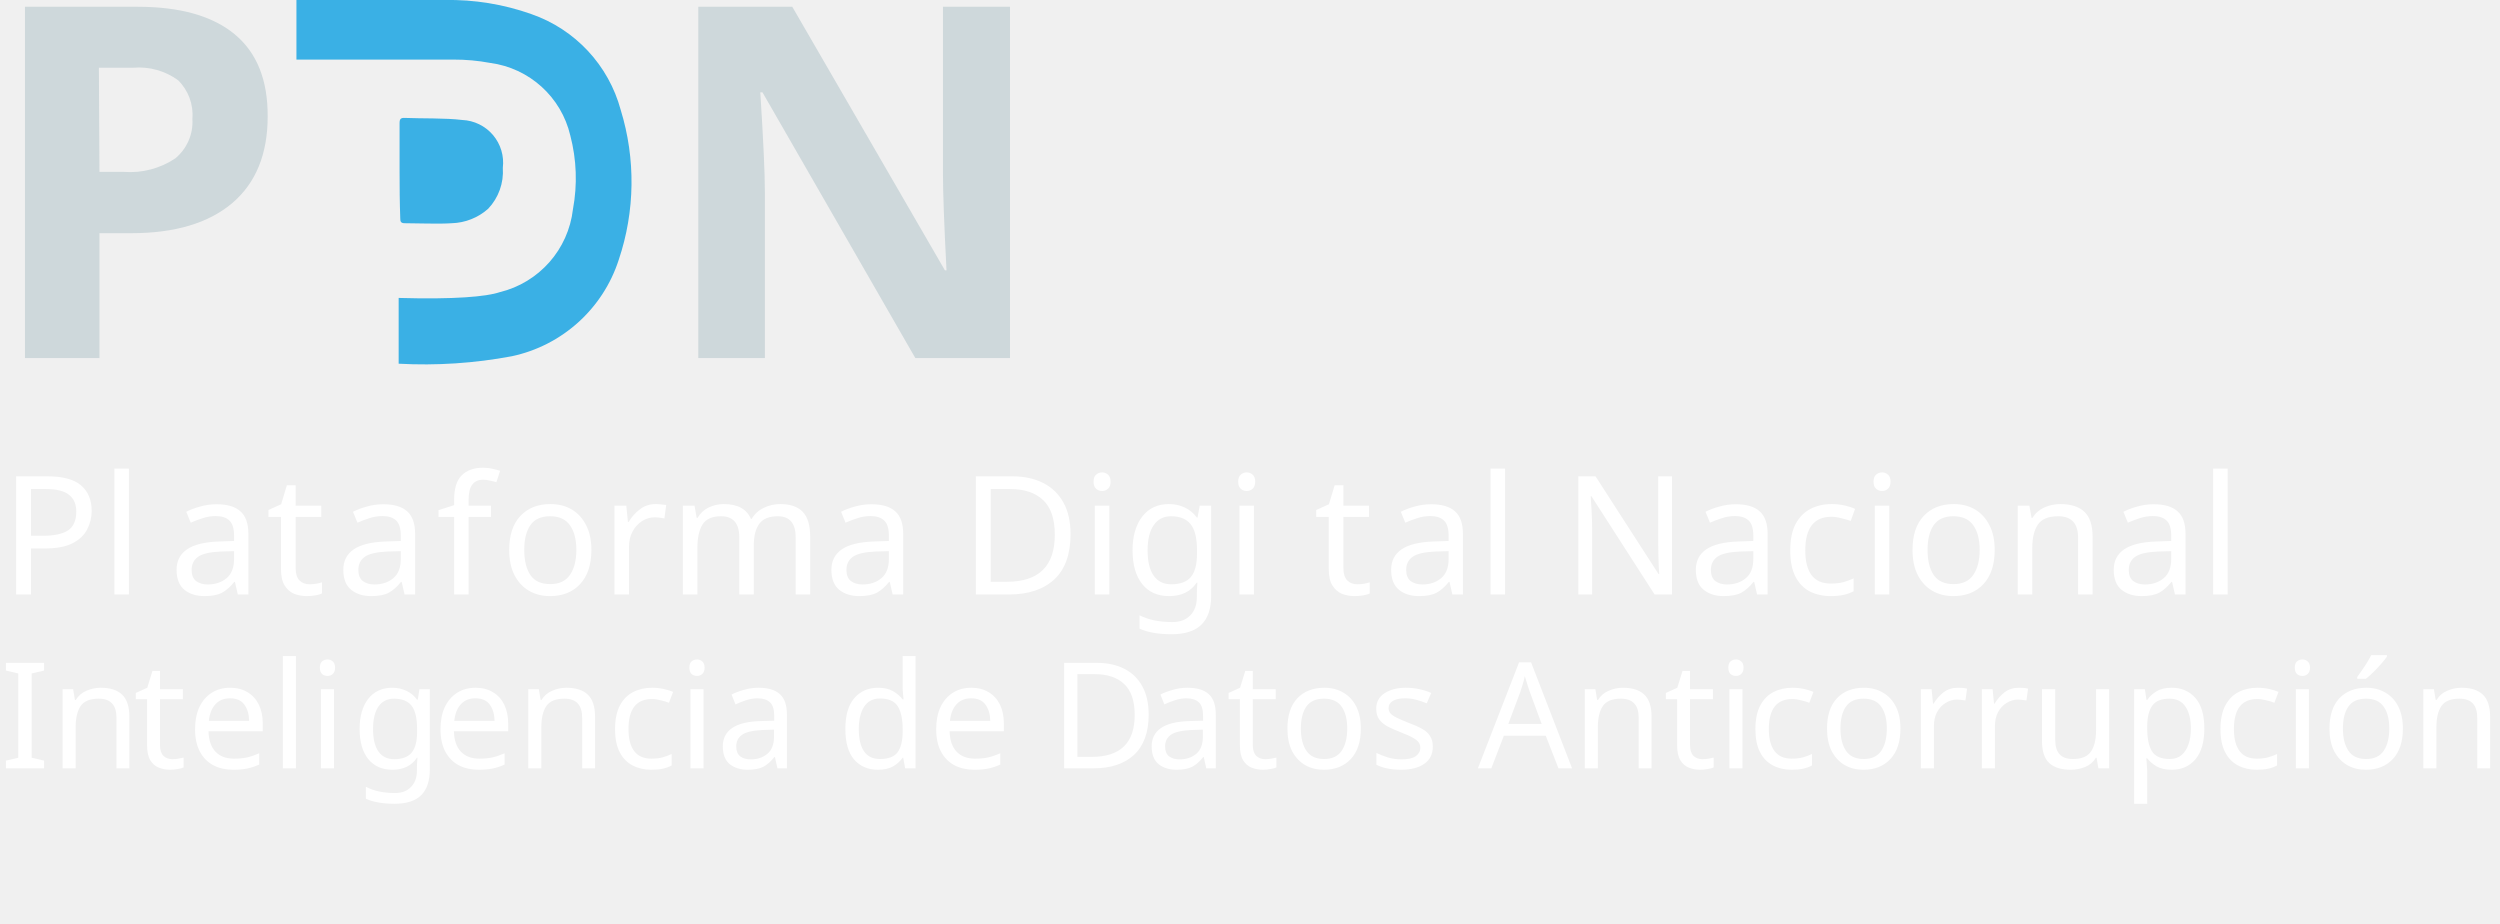
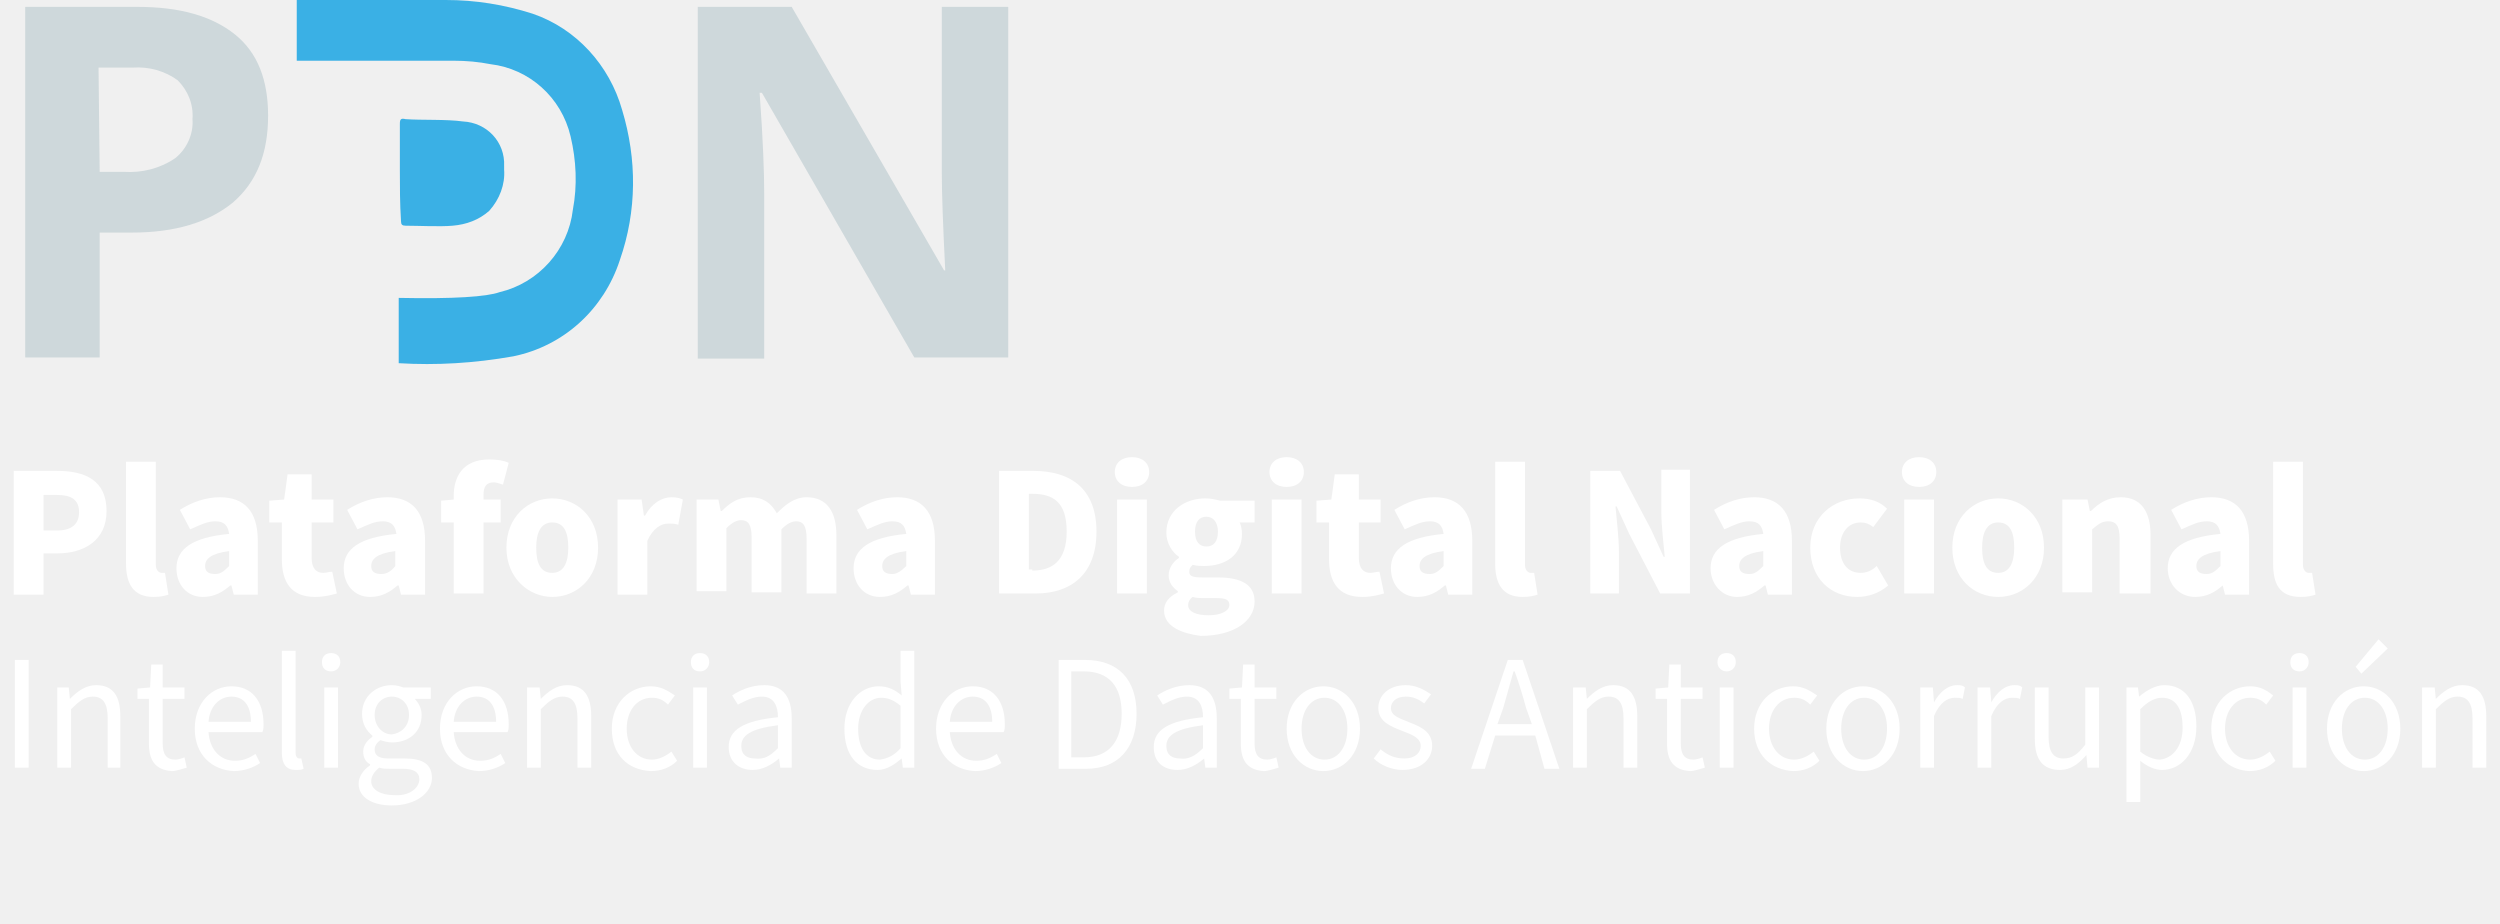
- <svg xmlns="http://www.w3.org/2000/svg" viewBox="0 0 218.17 80.56">
-   <defs>
-     <style>.cls-1{font-size:14.46px;font-family:NotoSansSC-Black-90ms-RKSJ-H, Noto Sans SC Black;}.cls-1,.cls-7{fill:#fff;}.cls-2{letter-spacing:-0.02em;}.cls-3{letter-spacing:-0.02em;}.cls-4{letter-spacing:0em;}.cls-5{letter-spacing:-0.01em;}.cls-6{letter-spacing:0em;}.cls-7{font-size:12.89px;font-family:NotoSansSC-Regular-90ms-RKSJ-H, Noto Sans SC Regular;}.cls-8{letter-spacing:-0.01em;}.cls-9{letter-spacing:-0.02em;}.cls-10{letter-spacing:0em;}.cls-11{letter-spacing:-0.02em;}.cls-12{fill:#ced8db;}.cls-13{fill:#3ab0e5;}</style>
-   </defs>
+ <svg xmlns="http://www.w3.org/2000/svg" version="1.1" id="Capa_1" x="0px" y="0px" viewBox="0 0 218.2 80.6" style="enable-background:new 0 0 218.2 80.6;" xml:space="preserve">
+   <style type="text/css">
+ 	.st0{enable-background:new    ;}
+ 	.st1{fill:#FFFFFF;}
+ 	.st2{fill:#CED8DB;}
+ 	.st3{fill:#3AB0E5;}
+ </style>
  <g id="logos">
-     <text class="cls-1" transform="translate(0 51.88)">Pl<tspan class="cls-2" x="14.74" y="0">a</tspan>
-       <tspan class="cls-3" x="23.19" y="0">t</tspan>
-       <tspan class="cls-4" x="29.29" y="0">a</tspan>
-       <tspan class="cls-5" x="38.05" y="0">f</tspan>
-       <tspan class="cls-6" x="43.64" y="0">orma Digi</tspan>
-       <tspan class="cls-3" x="114.63" y="0">t</tspan>
-       <tspan class="cls-4" x="120.73" y="0">al Nacional</tspan>
-     </text>
-     <text class="cls-7" transform="translate(0 67.05)">In<tspan class="cls-8" x="11.65" y="0">t</tspan>
-       <tspan x="16.32" y="0">eli</tspan>
-       <tspan class="cls-9" x="30.68" y="0">g</tspan>
-       <tspan x="37.74" y="0">encia de D</tspan>
-       <tspan class="cls-8" x="99.91" y="0">at</tspan>
-       <tspan class="cls-10" x="111.65" y="0">os Anti</tspan>
-       <tspan class="cls-11" x="152.49" y="0">c</tspan>
-       <tspan class="cls-10" x="158.74" y="0">orrupción</tspan>
-     </text>
-     <path class="cls-12" d="M23.36,10.15q0,4.95-3.1,7.58c-2.06,1.74-5,2.62-8.79,2.62H8.68v10.9H2.18V.59H12q5.58,0,8.48,2.4T23.36,10.15ZM8.68,15h2.14a7.11,7.11,0,0,0,4.48-1.18,4.13,4.13,0,0,0,1.49-3.45A4.23,4.23,0,0,0,15.54,7a5.82,5.82,0,0,0-3.91-1.09h-3Z" />
-     <path class="cls-12" d="M88.14,31.25H79.88L66.54,8.06h-.19c.26,4.09.4,7,.4,8.76V31.25H60.94V.59h8.2l13.32,23h.14q-.31-6-.31-8.46V.59h5.85Z" />
-     <path class="cls-13" d="M34.79,31.74V26c4.85.14,7.65-.11,8.81-.5A8.44,8.44,0,0,0,50,18.26a14.7,14.7,0,0,0-.23-6.43,8.3,8.3,0,0,0-7-6.34,17,17,0,0,0-3.18-.29c-4.4,0-8.8,0-13.19,0h-.53V0h.45c4.16,0,8.32,0,12.48,0a21.43,21.43,0,0,1,7.57,1.23,12.23,12.23,0,0,1,7.8,8.37A21.31,21.31,0,0,1,54,22.66a12.55,12.55,0,0,1-9.34,8.43A41.38,41.38,0,0,1,34.79,31.74Z" />
-     <path class="cls-13" d="M34.87,14.88c0-1.38,0-2.76,0-4.14,0-.35.1-.47.46-.45,1.4.06,3.56,0,5,.18a3.73,3.73,0,0,1,3.55,4.18,4.71,4.71,0,0,1-1.28,3.57,5,5,0,0,1-3.17,1.26c-1.12.08-3,0-4.12,0-.31,0-.39-.14-.38-.43C34.88,17.67,34.87,16.28,34.87,14.88Z" />
+     <g class="st0">
+       <path class="st1" d="M1.2,41.1H5c2.4,0,4.3,0.8,4.3,3.5c0,2.6-2,3.7-4.3,3.7H3.8v3.6H1.2V41.1z M5,46.3c1.3,0,1.9-0.6,1.9-1.6    c0-1.1-0.7-1.5-1.9-1.5H3.8v3.1H5z" />
+       <path class="st1" d="M11,49.2v-8.9h2.6v9c0,0.5,0.3,0.7,0.5,0.7c0.1,0,0.1,0,0.3,0l0.3,1.9c-0.3,0.1-0.7,0.2-1.3,0.2    C11.6,52.1,11,50.9,11,49.2z" />
+     </g>
+     <g class="st0">
+       <path class="st1" d="M15.4,49.6c0-1.7,1.4-2.7,4.6-3c-0.1-0.7-0.4-1.1-1.2-1.1c-0.7,0-1.3,0.3-2.2,0.7l-0.9-1.7    c1.1-0.7,2.3-1.1,3.5-1.1c2.1,0,3.3,1.2,3.3,3.8v4.7h-2.1l-0.2-0.8h-0.1c-0.7,0.6-1.4,1-2.4,1C16.3,52.1,15.4,51,15.4,49.6z     M20,49.4v-1.3c-1.6,0.2-2.1,0.7-2.1,1.3c0,0.5,0.3,0.7,0.9,0.7C19.3,50.1,19.6,49.8,20,49.4z" />
+     </g>
+     <g class="st0">
+       <path class="st1" d="M24.6,48.8v-3.2h-1.1v-1.9l1.3-0.1l0.3-2.2h2.1v2.2h1.9v2h-1.9v3.1c0,0.9,0.4,1.3,1,1.3    c0.3,0,0.5-0.1,0.8-0.1l0.4,1.9c-0.4,0.1-1,0.3-1.9,0.3C25.4,52.1,24.6,50.8,24.6,48.8z" />
+     </g>
+     <g class="st0">
+       <path class="st1" d="M30,49.6c0-1.7,1.4-2.7,4.6-3c-0.1-0.7-0.4-1.1-1.2-1.1c-0.7,0-1.3,0.3-2.2,0.7l-0.9-1.7    c1.1-0.7,2.3-1.1,3.5-1.1c2.1,0,3.3,1.2,3.3,3.8v4.7H35l-0.2-0.8h-0.1c-0.7,0.6-1.4,1-2.4,1C30.9,52.1,30,51,30,49.6z M34.5,49.4    v-1.3c-1.6,0.2-2.1,0.7-2.1,1.3c0,0.5,0.3,0.7,0.9,0.7C33.8,50.1,34.2,49.8,34.5,49.4z" />
+     </g>
+     <g class="st0">
+       <path class="st1" d="M43.9,42.3c-0.3-0.1-0.6-0.2-0.8-0.2c-0.6,0-0.9,0.3-0.9,1.1v0.4h1.5v2h-1.5v6.2h-2.6v-6.2h-1.1v-1.9l1.1-0.1    v-0.3c0-1.7,0.8-3.2,3.1-3.2c0.7,0,1.3,0.1,1.7,0.3L43.9,42.3z" />
+     </g>
+     <g class="st0">
+       <path class="st1" d="M44.2,47.8c0-2.7,1.9-4.3,4-4.3c2.1,0,4,1.6,4,4.3c0,2.7-1.9,4.3-4,4.3C46.2,52.1,44.2,50.5,44.2,47.8z     M49.6,47.8c0-1.4-0.4-2.2-1.4-2.2c-1,0-1.4,0.9-1.4,2.2c0,1.4,0.4,2.2,1.4,2.2C49.2,50,49.6,49.1,49.6,47.8z" />
+       <path class="st1" d="M53.9,43.6H56l0.2,1.4h0.1c0.6-1.1,1.5-1.6,2.3-1.6c0.5,0,0.8,0.1,1,0.2l-0.4,2.2c-0.3-0.1-0.5-0.1-0.9-0.1    c-0.6,0-1.3,0.4-1.8,1.5v4.7h-2.6V43.6z" />
+       <path class="st1" d="M60.6,43.6h2.1l0.2,1h0.1c0.7-0.7,1.4-1.2,2.5-1.2c1.1,0,1.8,0.5,2.3,1.4c0.7-0.7,1.5-1.4,2.6-1.4    c1.8,0,2.6,1.3,2.6,3.3v5.1h-2.6v-4.8c0-1.1-0.3-1.5-0.9-1.5c-0.4,0-0.8,0.2-1.3,0.7v5.5h-2.6v-4.8c0-1.1-0.3-1.5-0.9-1.5    c-0.4,0-0.8,0.2-1.3,0.7v5.5h-2.6V43.6z" />
+       <path class="st1" d="M74.5,49.6c0-1.7,1.4-2.7,4.6-3c-0.1-0.7-0.4-1.1-1.2-1.1c-0.7,0-1.3,0.3-2.2,0.7l-0.9-1.7    c1.1-0.7,2.3-1.1,3.5-1.1c2.1,0,3.3,1.2,3.3,3.8v4.7h-2.1l-0.2-0.8h-0.1c-0.7,0.6-1.4,1-2.4,1C75.4,52.1,74.5,51,74.5,49.6z     M79.1,49.4v-1.3c-1.6,0.2-2.1,0.7-2.1,1.3c0,0.5,0.3,0.7,0.9,0.7C78.3,50.1,78.7,49.8,79.1,49.4z" />
+       <path class="st1" d="M87.1,41.1h3.1c3.3,0,5.5,1.6,5.5,5.3c0,3.7-2.2,5.4-5.3,5.4h-3.2V41.1z M90.1,49.8c1.7,0,3-0.8,3-3.4    c0-2.6-1.2-3.3-3-3.3h-0.3v6.6H90.1z" />
+       <path class="st1" d="M97.3,41.2c0-0.8,0.6-1.3,1.5-1.3c0.9,0,1.5,0.5,1.5,1.3c0,0.8-0.6,1.3-1.5,1.3C97.9,42.5,97.3,42,97.3,41.2z     M97.5,43.6h2.6v8.2h-2.6V43.6z" />
+       <path class="st1" d="M101.6,53.3c0-0.7,0.4-1.2,1.2-1.6v-0.1c-0.4-0.3-0.8-0.7-0.8-1.4c0-0.6,0.4-1.2,0.9-1.5v-0.1    c-0.6-0.4-1.1-1.2-1.1-2.1c0-2,1.7-3,3.4-3c0.5,0,0.9,0.1,1.3,0.2h3v1.9h-1.3c0.1,0.2,0.2,0.6,0.2,1c0,1.9-1.5,2.8-3.3,2.8    c-0.3,0-0.6,0-1-0.1c-0.2,0.2-0.3,0.3-0.3,0.6c0,0.4,0.3,0.5,1.2,0.5h1.3c2,0,3.2,0.6,3.2,2.1c0,1.7-1.8,3-4.7,3    C103.2,55.3,101.6,54.7,101.6,53.3z M107.3,52.8c0-0.5-0.4-0.6-1.2-0.6h-0.8c-0.6,0-0.9,0-1.2-0.1c-0.3,0.2-0.4,0.5-0.4,0.7    c0,0.6,0.7,0.9,1.8,0.9S107.3,53.3,107.3,52.8z M106.3,46.4c0-0.8-0.4-1.3-1-1.3c-0.6,0-1,0.4-1,1.3c0,0.9,0.4,1.3,1,1.3    C105.9,47.7,106.3,47.3,106.3,46.4z" />
+       <path class="st1" d="M110.8,41.2c0-0.8,0.6-1.3,1.5-1.3c0.9,0,1.5,0.5,1.5,1.3c0,0.8-0.6,1.3-1.5,1.3    C111.4,42.5,110.8,42,110.8,41.2z M111,43.6h2.6v8.2H111V43.6z" />
+     </g>
+     <g class="st0">
+       <path class="st1" d="M116,48.8v-3.2h-1.1v-1.9l1.3-0.1l0.3-2.2h2.1v2.2h1.9v2h-1.9v3.1c0,0.9,0.4,1.3,1,1.3c0.3,0,0.5-0.1,0.8-0.1    l0.4,1.9c-0.4,0.1-1,0.3-1.9,0.3C116.8,52.1,116,50.8,116,48.8z" />
+     </g>
+     <g class="st0">
+       <path class="st1" d="M121.4,49.6c0-1.7,1.4-2.7,4.6-3c-0.1-0.7-0.4-1.1-1.2-1.1c-0.7,0-1.3,0.3-2.2,0.7l-0.9-1.7    c1.1-0.7,2.3-1.1,3.5-1.1c2.1,0,3.3,1.2,3.3,3.8v4.7h-2.1l-0.2-0.8h-0.1c-0.7,0.6-1.4,1-2.4,1C122.3,52.1,121.4,51,121.4,49.6z     M126,49.4v-1.3c-1.6,0.2-2.1,0.7-2.1,1.3c0,0.5,0.3,0.7,0.9,0.7C125.3,50.1,125.6,49.8,126,49.4z" />
+       <path class="st1" d="M130.5,49.2v-8.9h2.6v9c0,0.5,0.3,0.7,0.5,0.7c0.1,0,0.1,0,0.3,0l0.3,1.9c-0.3,0.1-0.7,0.2-1.3,0.2    C131.1,52.1,130.5,50.9,130.5,49.2z" />
+       <path class="st1" d="M138.8,41.1h2.6l2.7,5.1l1.1,2.4h0.1c-0.1-1.1-0.3-2.7-0.3-4v-3.6h2.5v10.8h-2.6l-2.7-5.2l-1.1-2.4H141    c0.1,1.2,0.3,2.7,0.3,4v3.6h-2.5V41.1z" />
+       <path class="st1" d="M149.3,49.6c0-1.7,1.4-2.7,4.6-3c-0.1-0.7-0.4-1.1-1.2-1.1c-0.7,0-1.3,0.3-2.2,0.7l-0.9-1.7    c1.1-0.7,2.3-1.1,3.5-1.1c2.1,0,3.3,1.2,3.3,3.8v4.7h-2.1l-0.2-0.8h-0.1c-0.7,0.6-1.4,1-2.4,1C150.3,52.1,149.3,51,149.3,49.6z     M153.9,49.4v-1.3c-1.6,0.2-2.1,0.7-2.1,1.3c0,0.5,0.3,0.7,0.9,0.7C153.2,50.1,153.5,49.8,153.9,49.4z" />
+       <path class="st1" d="M158,47.8c0-2.7,2-4.3,4.3-4.3c1,0,1.8,0.3,2.4,0.9l-1.2,1.6c-0.4-0.3-0.7-0.4-1.1-0.4    c-1.1,0-1.8,0.9-1.8,2.2c0,1.4,0.7,2.2,1.8,2.2c0.5,0,1-0.2,1.4-0.6l1,1.7c-0.8,0.7-1.8,1-2.7,1C159.8,52.1,158,50.5,158,47.8z" />
+       <path class="st1" d="M166,41.2c0-0.8,0.6-1.3,1.5-1.3c0.9,0,1.5,0.5,1.5,1.3c0,0.8-0.6,1.3-1.5,1.3C166.6,42.5,166,42,166,41.2z     M166.2,43.6h2.6v8.2h-2.6V43.6z" />
+       <path class="st1" d="M170.4,47.8c0-2.7,1.9-4.3,4-4.3c2.1,0,4,1.6,4,4.3c0,2.7-1.9,4.3-4,4.3C172.3,52.1,170.4,50.5,170.4,47.8z     M175.8,47.8c0-1.4-0.4-2.2-1.4-2.2c-1,0-1.4,0.9-1.4,2.2c0,1.4,0.4,2.2,1.4,2.2C175.4,50,175.8,49.1,175.8,47.8z" />
+       <path class="st1" d="M180.1,43.6h2.1l0.2,1h0.1c0.7-0.7,1.5-1.2,2.6-1.2c1.8,0,2.6,1.3,2.6,3.3v5.1H185v-4.8c0-1.1-0.3-1.5-1-1.5    c-0.6,0-0.9,0.3-1.4,0.7v5.5h-2.6V43.6z" />
+       <path class="st1" d="M189.2,49.6c0-1.7,1.4-2.7,4.6-3c-0.1-0.7-0.4-1.1-1.2-1.1c-0.7,0-1.3,0.3-2.2,0.7l-0.9-1.7    c1.1-0.7,2.3-1.1,3.5-1.1c2.1,0,3.3,1.2,3.3,3.8v4.7h-2.1l-0.2-0.8H194c-0.7,0.6-1.4,1-2.4,1C190.2,52.1,189.2,51,189.2,49.6z     M193.8,49.4v-1.3c-1.6,0.2-2.1,0.7-2.1,1.3c0,0.5,0.3,0.7,0.9,0.7C193.1,50.1,193.4,49.8,193.8,49.4z" />
+       <path class="st1" d="M198.4,49.2v-8.9h2.6v9c0,0.5,0.3,0.7,0.5,0.7c0.1,0,0.1,0,0.3,0l0.3,1.9c-0.3,0.1-0.7,0.2-1.3,0.2    C198.9,52.1,198.4,50.9,198.4,49.2z" />
+     </g>
+     <g class="st0">
+       <path class="st1" d="M1.3,57.6h1.2V67H1.3V57.6z" />
+       <path class="st1" d="M5,60h1l0.1,1h0c0.7-0.7,1.4-1.2,2.3-1.2c1.5,0,2.1,1,2.1,2.7V67H9.4v-4.3c0-1.3-0.4-1.9-1.3-1.9    c-0.7,0-1.2,0.4-1.9,1.1V67H5V60z" />
+     </g>
+     <g class="st0">
+       <path class="st1" d="M13,64.9V61h-1v-0.9l1.1-0.1l0.1-2h1v2h1.9v1h-1.9v3.9c0,0.9,0.3,1.4,1.1,1.4c0.2,0,0.6-0.1,0.8-0.2l0.2,0.9    c-0.4,0.1-0.9,0.3-1.3,0.3C13.5,67.2,13,66.3,13,64.9z" />
+     </g>
+     <g class="st0">
+       <path class="st1" d="M17,63.6c0-2.3,1.5-3.7,3.2-3.7c1.8,0,2.8,1.3,2.8,3.3c0,0.3,0,0.5-0.1,0.7h-4.7c0.1,1.5,1,2.5,2.3,2.5    c0.7,0,1.2-0.2,1.8-0.6l0.4,0.8c-0.6,0.4-1.4,0.7-2.3,0.7C18.5,67.2,17,65.9,17,63.6z M21.9,63c0-1.4-0.6-2.2-1.7-2.2    c-1,0-1.9,0.8-2,2.2H21.9z" />
+       <path class="st1" d="M24.6,65.7v-8.9h1.2v8.9c0,0.4,0.2,0.5,0.3,0.5c0.1,0,0.1,0,0.2,0l0.2,0.9c-0.2,0.1-0.4,0.1-0.7,0.1    C25,67.2,24.6,66.7,24.6,65.7z" />
+       <path class="st1" d="M28.1,57.8c0-0.5,0.3-0.8,0.8-0.8s0.8,0.3,0.8,0.8c0,0.4-0.3,0.8-0.8,0.8S28.1,58.3,28.1,57.8z M28.3,60h1.2    v7h-1.2V60z" />
+     </g>
+     <g class="st0">
+       <path class="st1" d="M31.3,68.4c0-0.6,0.4-1.2,1-1.6v-0.1c-0.4-0.2-0.6-0.6-0.6-1.1c0-0.6,0.4-1,0.8-1.3v-0.1    c-0.5-0.4-0.9-1-0.9-1.9c0-1.5,1.2-2.5,2.6-2.5c0.4,0,0.7,0.1,1,0.2h2.4V61h-1.4c0.3,0.3,0.6,0.8,0.6,1.4c0,1.5-1.1,2.4-2.6,2.4    c-0.3,0-0.7-0.1-1-0.2c-0.3,0.2-0.5,0.5-0.5,0.8c0,0.5,0.3,0.8,1.2,0.8h1.4c1.6,0,2.4,0.5,2.4,1.7c0,1.3-1.4,2.4-3.5,2.4    C32.5,70.3,31.3,69.6,31.3,68.4z M36.6,68c0-0.6-0.5-0.9-1.4-0.9H34c-0.3,0-0.6,0-0.9-0.1c-0.5,0.4-0.7,0.8-0.7,1.2    c0,0.7,0.8,1.2,2,1.2C35.7,69.5,36.6,68.8,36.6,68z M35.7,62.4c0-1-0.7-1.6-1.5-1.6s-1.5,0.6-1.5,1.6c0,1,0.7,1.7,1.5,1.7    C35,64,35.7,63.4,35.7,62.4z" />
+     </g>
+     <g class="st0">
+       <path class="st1" d="M38.4,63.6c0-2.3,1.5-3.7,3.2-3.7c1.8,0,2.8,1.3,2.8,3.3c0,0.3,0,0.5-0.1,0.7h-4.7c0.1,1.5,1,2.5,2.3,2.5    c0.7,0,1.2-0.2,1.8-0.6l0.4,0.8c-0.6,0.4-1.4,0.7-2.3,0.7C39.9,67.2,38.4,65.9,38.4,63.6z M43.3,63c0-1.4-0.6-2.2-1.7-2.2    c-1,0-1.9,0.8-2,2.2H43.3z" />
+       <path class="st1" d="M46.1,60h1l0.1,1h0c0.7-0.7,1.4-1.2,2.3-1.2c1.5,0,2.1,1,2.1,2.7V67h-1.2v-4.3c0-1.3-0.4-1.9-1.3-1.9    c-0.7,0-1.2,0.4-1.9,1.1V67h-1.2V60z" />
+       <path class="st1" d="M53.4,63.6c0-2.3,1.6-3.7,3.4-3.7c0.9,0,1.5,0.4,2.1,0.8l-0.6,0.8c-0.4-0.4-0.8-0.6-1.4-0.6    c-1.3,0-2.2,1.1-2.2,2.7s0.9,2.7,2.2,2.7c0.6,0,1.2-0.3,1.7-0.7l0.5,0.8c-0.6,0.6-1.4,0.9-2.3,0.9C54.8,67.2,53.4,65.9,53.4,63.6z    " />
+       <path class="st1" d="M60.3,57.8c0-0.5,0.3-0.8,0.8-0.8c0.5,0,0.8,0.3,0.8,0.8c0,0.4-0.3,0.8-0.8,0.8    C60.6,58.6,60.3,58.3,60.3,57.8z M60.5,60h1.2v7h-1.2V60z" />
+       <path class="st1" d="M63.6,65.2c0-1.5,1.3-2.3,4.3-2.6c0-0.9-0.3-1.8-1.4-1.8c-0.8,0-1.5,0.4-2.1,0.7l-0.5-0.8    c0.6-0.4,1.6-0.9,2.8-0.9c1.7,0,2.4,1.1,2.4,2.9V67h-1L68,66.2h0c-0.7,0.6-1.5,1-2.3,1C64.5,67.2,63.6,66.5,63.6,65.2z M67.9,65.3    v-2c-2.4,0.3-3.2,0.9-3.2,1.8c0,0.8,0.5,1.1,1.2,1.1C66.7,66.3,67.2,66,67.9,65.3z" />
+       <path class="st1" d="M73.7,63.6c0-2.3,1.4-3.7,3-3.7c0.8,0,1.4,0.3,2,0.8l-0.1-1.2v-2.7h1.2V67h-1l-0.1-0.8h0    c-0.6,0.5-1.3,1-2.1,1C74.8,67.2,73.7,65.9,73.7,63.6z M78.6,65.3v-3.7c-0.6-0.5-1.1-0.7-1.7-0.7c-1.1,0-2,1.1-2,2.7    c0,1.7,0.7,2.7,1.9,2.7C77.5,66.2,78.1,65.9,78.6,65.3z" />
+       <path class="st1" d="M81.7,63.6c0-2.3,1.5-3.7,3.2-3.7c1.8,0,2.8,1.3,2.8,3.3c0,0.3,0,0.5-0.1,0.7h-4.7c0.1,1.5,1,2.5,2.3,2.5    c0.7,0,1.2-0.2,1.8-0.6l0.4,0.8c-0.6,0.4-1.4,0.7-2.3,0.7C83.2,67.2,81.7,65.9,81.7,63.6z M86.6,63c0-1.4-0.6-2.2-1.7-2.2    c-1,0-1.9,0.8-2,2.2H86.6z" />
+       <path class="st1" d="M92.3,57.6h2.4c2.9,0,4.5,1.7,4.5,4.7c0,3-1.6,4.8-4.4,4.8h-2.4V57.6z M94.6,66.1c2.2,0,3.3-1.4,3.3-3.8    c0-2.4-1.1-3.7-3.3-3.7h-1.1v7.5H94.6z" />
+     </g>
+     <g class="st0">
+       <path class="st1" d="M100.7,65.2c0-1.5,1.3-2.3,4.3-2.6c0-0.9-0.3-1.8-1.4-1.8c-0.8,0-1.5,0.4-2.1,0.7l-0.5-0.8    c0.6-0.4,1.6-0.9,2.8-0.9c1.7,0,2.4,1.1,2.4,2.9V67h-1l-0.1-0.8h0c-0.7,0.6-1.5,1-2.3,1C101.5,67.2,100.7,66.5,100.7,65.2z     M105,65.3v-2c-2.4,0.3-3.2,0.9-3.2,1.8c0,0.8,0.5,1.1,1.2,1.1C103.7,66.3,104.3,66,105,65.3z" />
+       <path class="st1" d="M108.3,64.9V61h-1v-0.9l1.1-0.1l0.1-2h1v2h1.9v1h-1.9v3.9c0,0.9,0.3,1.4,1.1,1.4c0.2,0,0.6-0.1,0.8-0.2    l0.2,0.9c-0.4,0.1-0.9,0.3-1.3,0.3C108.8,67.2,108.3,66.3,108.3,64.9z" />
+     </g>
+     <g class="st0">
+       <path class="st1" d="M112.3,63.6c0-2.3,1.5-3.7,3.2-3.7s3.2,1.4,3.2,3.7c0,2.3-1.5,3.7-3.2,3.7S112.3,65.9,112.3,63.6z     M117.6,63.6c0-1.6-0.8-2.7-2-2.7s-2,1.1-2,2.7s0.8,2.7,2,2.7S117.6,65.2,117.6,63.6z" />
+       <path class="st1" d="M119.9,66.2l0.6-0.8c0.6,0.5,1.2,0.8,2.1,0.8c0.9,0,1.4-0.5,1.4-1.1c0-0.7-0.8-1-1.6-1.3    c-1-0.4-2.1-0.8-2.1-2c0-1.1,0.9-2,2.4-2c0.9,0,1.6,0.4,2.2,0.8l-0.6,0.8c-0.5-0.4-1-0.6-1.6-0.6c-0.9,0-1.3,0.5-1.3,1    c0,0.7,0.8,0.9,1.5,1.2c1,0.4,2.1,0.8,2.1,2.1c0,1.1-0.9,2.1-2.6,2.1C121.5,67.2,120.5,66.8,119.9,66.2z" />
+       <path class="st1" d="M134,64.2h-3.5l-0.9,2.9h-1.2l3.2-9.5h1.3l3.2,9.5h-1.3L134,64.2z M133.7,63.2l-0.5-1.4    c-0.3-1.1-0.6-2.1-1-3.2h-0.1c-0.3,1.1-0.6,2.1-0.9,3.2l-0.5,1.4H133.7z" />
+       <path class="st1" d="M137.4,60h1l0.1,1h0c0.7-0.7,1.4-1.2,2.3-1.2c1.5,0,2.1,1,2.1,2.7V67h-1.2v-4.3c0-1.3-0.4-1.9-1.3-1.9    c-0.7,0-1.2,0.4-1.9,1.1V67h-1.2V60z" />
+       <path class="st1" d="M145.5,64.9V61h-1v-0.9l1.1-0.1l0.1-2h1v2h1.9v1h-1.9v3.9c0,0.9,0.3,1.4,1.1,1.4c0.2,0,0.6-0.1,0.8-0.2    l0.2,0.9c-0.4,0.1-0.9,0.3-1.3,0.3C146,67.2,145.5,66.3,145.5,64.9z" />
+       <path class="st1" d="M149.9,57.8c0-0.5,0.3-0.8,0.8-0.8c0.5,0,0.8,0.3,0.8,0.8c0,0.4-0.3,0.8-0.8,0.8    C150.3,58.6,149.9,58.3,149.9,57.8z M150.1,60h1.2v7h-1.2V60z" />
+     </g>
+     <g class="st0">
+       <path class="st1" d="M153.1,63.6c0-2.3,1.6-3.7,3.4-3.7c0.9,0,1.5,0.4,2.1,0.8l-0.6,0.8c-0.4-0.4-0.8-0.6-1.4-0.6    c-1.3,0-2.2,1.1-2.2,2.7s0.9,2.7,2.2,2.7c0.6,0,1.2-0.3,1.7-0.7l0.5,0.8c-0.6,0.6-1.4,0.9-2.3,0.9    C154.6,67.2,153.1,65.9,153.1,63.6z" />
+     </g>
+     <g class="st0">
+       <path class="st1" d="M159.4,63.6c0-2.3,1.5-3.7,3.2-3.7s3.2,1.4,3.2,3.7c0,2.3-1.5,3.7-3.2,3.7S159.4,65.9,159.4,63.6z     M164.7,63.6c0-1.6-0.8-2.7-2-2.7s-2,1.1-2,2.7s0.8,2.7,2,2.7S164.7,65.2,164.7,63.6z" />
+       <path class="st1" d="M167.7,60h1l0.1,1.3h0c0.5-0.9,1.2-1.5,2-1.5c0.3,0,0.5,0,0.7,0.2l-0.2,1c-0.2-0.1-0.4-0.1-0.7-0.1    c-0.6,0-1.3,0.4-1.8,1.6V67h-1.2V60z" />
+       <path class="st1" d="M172.7,60h1l0.1,1.3h0c0.5-0.9,1.2-1.5,2-1.5c0.3,0,0.5,0,0.7,0.2l-0.2,1c-0.2-0.1-0.4-0.1-0.7-0.1    c-0.6,0-1.3,0.4-1.8,1.6V67h-1.2V60z" />
+       <path class="st1" d="M177.6,64.5V60h1.2v4.3c0,1.3,0.4,1.9,1.3,1.9c0.7,0,1.2-0.3,1.9-1.2v-5h1.2v7h-1l-0.1-1.1h0    c-0.7,0.8-1.4,1.3-2.3,1.3C178.3,67.2,177.6,66.3,177.6,64.5z" />
+       <path class="st1" d="M185.6,60h1l0.1,0.8h0c0.6-0.5,1.4-1,2.2-1c1.8,0,2.8,1.4,2.8,3.6c0,2.4-1.4,3.8-3,3.8    c-0.6,0-1.3-0.3-1.9-0.8l0,1.2V70h-1.2V60z M190.5,63.5c0-1.5-0.5-2.6-1.8-2.6c-0.6,0-1.2,0.3-1.9,1v3.7c0.6,0.5,1.3,0.7,1.7,0.7    C189.6,66.2,190.5,65.2,190.5,63.5z" />
+       <path class="st1" d="M193,63.6c0-2.3,1.6-3.7,3.4-3.7c0.9,0,1.5,0.4,2,0.8l-0.6,0.8c-0.4-0.4-0.8-0.6-1.4-0.6    c-1.3,0-2.2,1.1-2.2,2.7s0.9,2.7,2.2,2.7c0.6,0,1.2-0.3,1.7-0.7l0.5,0.8c-0.6,0.6-1.4,0.9-2.3,0.9C194.5,67.2,193,65.9,193,63.6z" />
+       <path class="st1" d="M199.9,57.8c0-0.5,0.3-0.8,0.8-0.8c0.5,0,0.8,0.3,0.8,0.8c0,0.4-0.3,0.8-0.8,0.8    C200.2,58.6,199.9,58.3,199.9,57.8z M200.1,60h1.2v7h-1.2V60z" />
+       <path class="st1" d="M203.1,63.6c0-2.3,1.5-3.7,3.2-3.7s3.2,1.4,3.2,3.7c0,2.3-1.5,3.7-3.2,3.7S203.1,65.9,203.1,63.6z     M208.4,63.6c0-1.6-0.8-2.7-2-2.7s-2,1.1-2,2.7s0.8,2.7,2,2.7S208.4,65.2,208.4,63.6z M205.6,58.2l2-2.4l0.8,0.8l-2.3,2.2    L205.6,58.2z" />
+       <path class="st1" d="M211.5,60h1l0.1,1h0c0.7-0.7,1.4-1.2,2.3-1.2c1.5,0,2.1,1,2.1,2.7V67h-1.2v-4.3c0-1.3-0.4-1.9-1.3-1.9    c-0.7,0-1.2,0.4-1.9,1.1V67h-1.2V60z" />
+     </g>
+     <path class="st2" d="M23.4,10.1c0,3.3-1,5.8-3.1,7.6c-2.1,1.7-5,2.6-8.8,2.6H8.7v10.9H2.2V0.6H12c3.7,0,6.5,0.8,8.5,2.4   S23.4,7,23.4,10.1z M8.7,15h2.1c1.6,0.1,3.2-0.3,4.5-1.2c1-0.8,1.6-2.1,1.5-3.4c0.1-1.3-0.4-2.5-1.3-3.4c-1.1-0.8-2.5-1.2-3.9-1.1   h-3L8.7,15z" />
+     <path class="st2" d="M88.1,31.2h-8.3L66.5,8.1h-0.2c0.3,4.1,0.4,7,0.4,8.8v14.4h-5.8V0.6h8.2l13.3,23h0.1c-0.2-4-0.3-6.8-0.3-8.5   V0.6h5.8V31.2z" />
+     <path class="st3" d="M34.8,31.7V26c4.8,0.1,7.7-0.1,8.8-0.5c3.4-0.8,6-3.7,6.4-7.2c0.4-2.1,0.3-4.3-0.2-6.4c-0.8-3.4-3.6-5.9-7-6.3   c-1-0.2-2.1-0.3-3.2-0.3c-4.4,0-8.8,0-13.2,0h-0.5V0h0.5c4.2,0,8.3,0,12.5,0c2.6,0,5.1,0.4,7.6,1.2c3.8,1.3,6.7,4.5,7.8,8.4   c1.3,4.3,1.3,8.8-0.2,13.1c-1.4,4.3-4.9,7.5-9.3,8.4C41.4,31.7,38.1,31.9,34.8,31.7z" />
+     <path class="st3" d="M34.9,14.9c0-1.4,0-2.8,0-4.1c0-0.4,0.1-0.5,0.5-0.4c1.4,0.1,3.6,0,5,0.2c2.1,0.1,3.7,1.8,3.6,3.9   c0,0.1,0,0.2,0,0.3c0.1,1.3-0.4,2.6-1.3,3.6c-0.9,0.8-2,1.2-3.2,1.3c-1.1,0.1-3,0-4.1,0c-0.3,0-0.4-0.1-0.4-0.4   C34.9,17.7,34.9,16.3,34.9,14.9z" />
  </g>
</svg>
